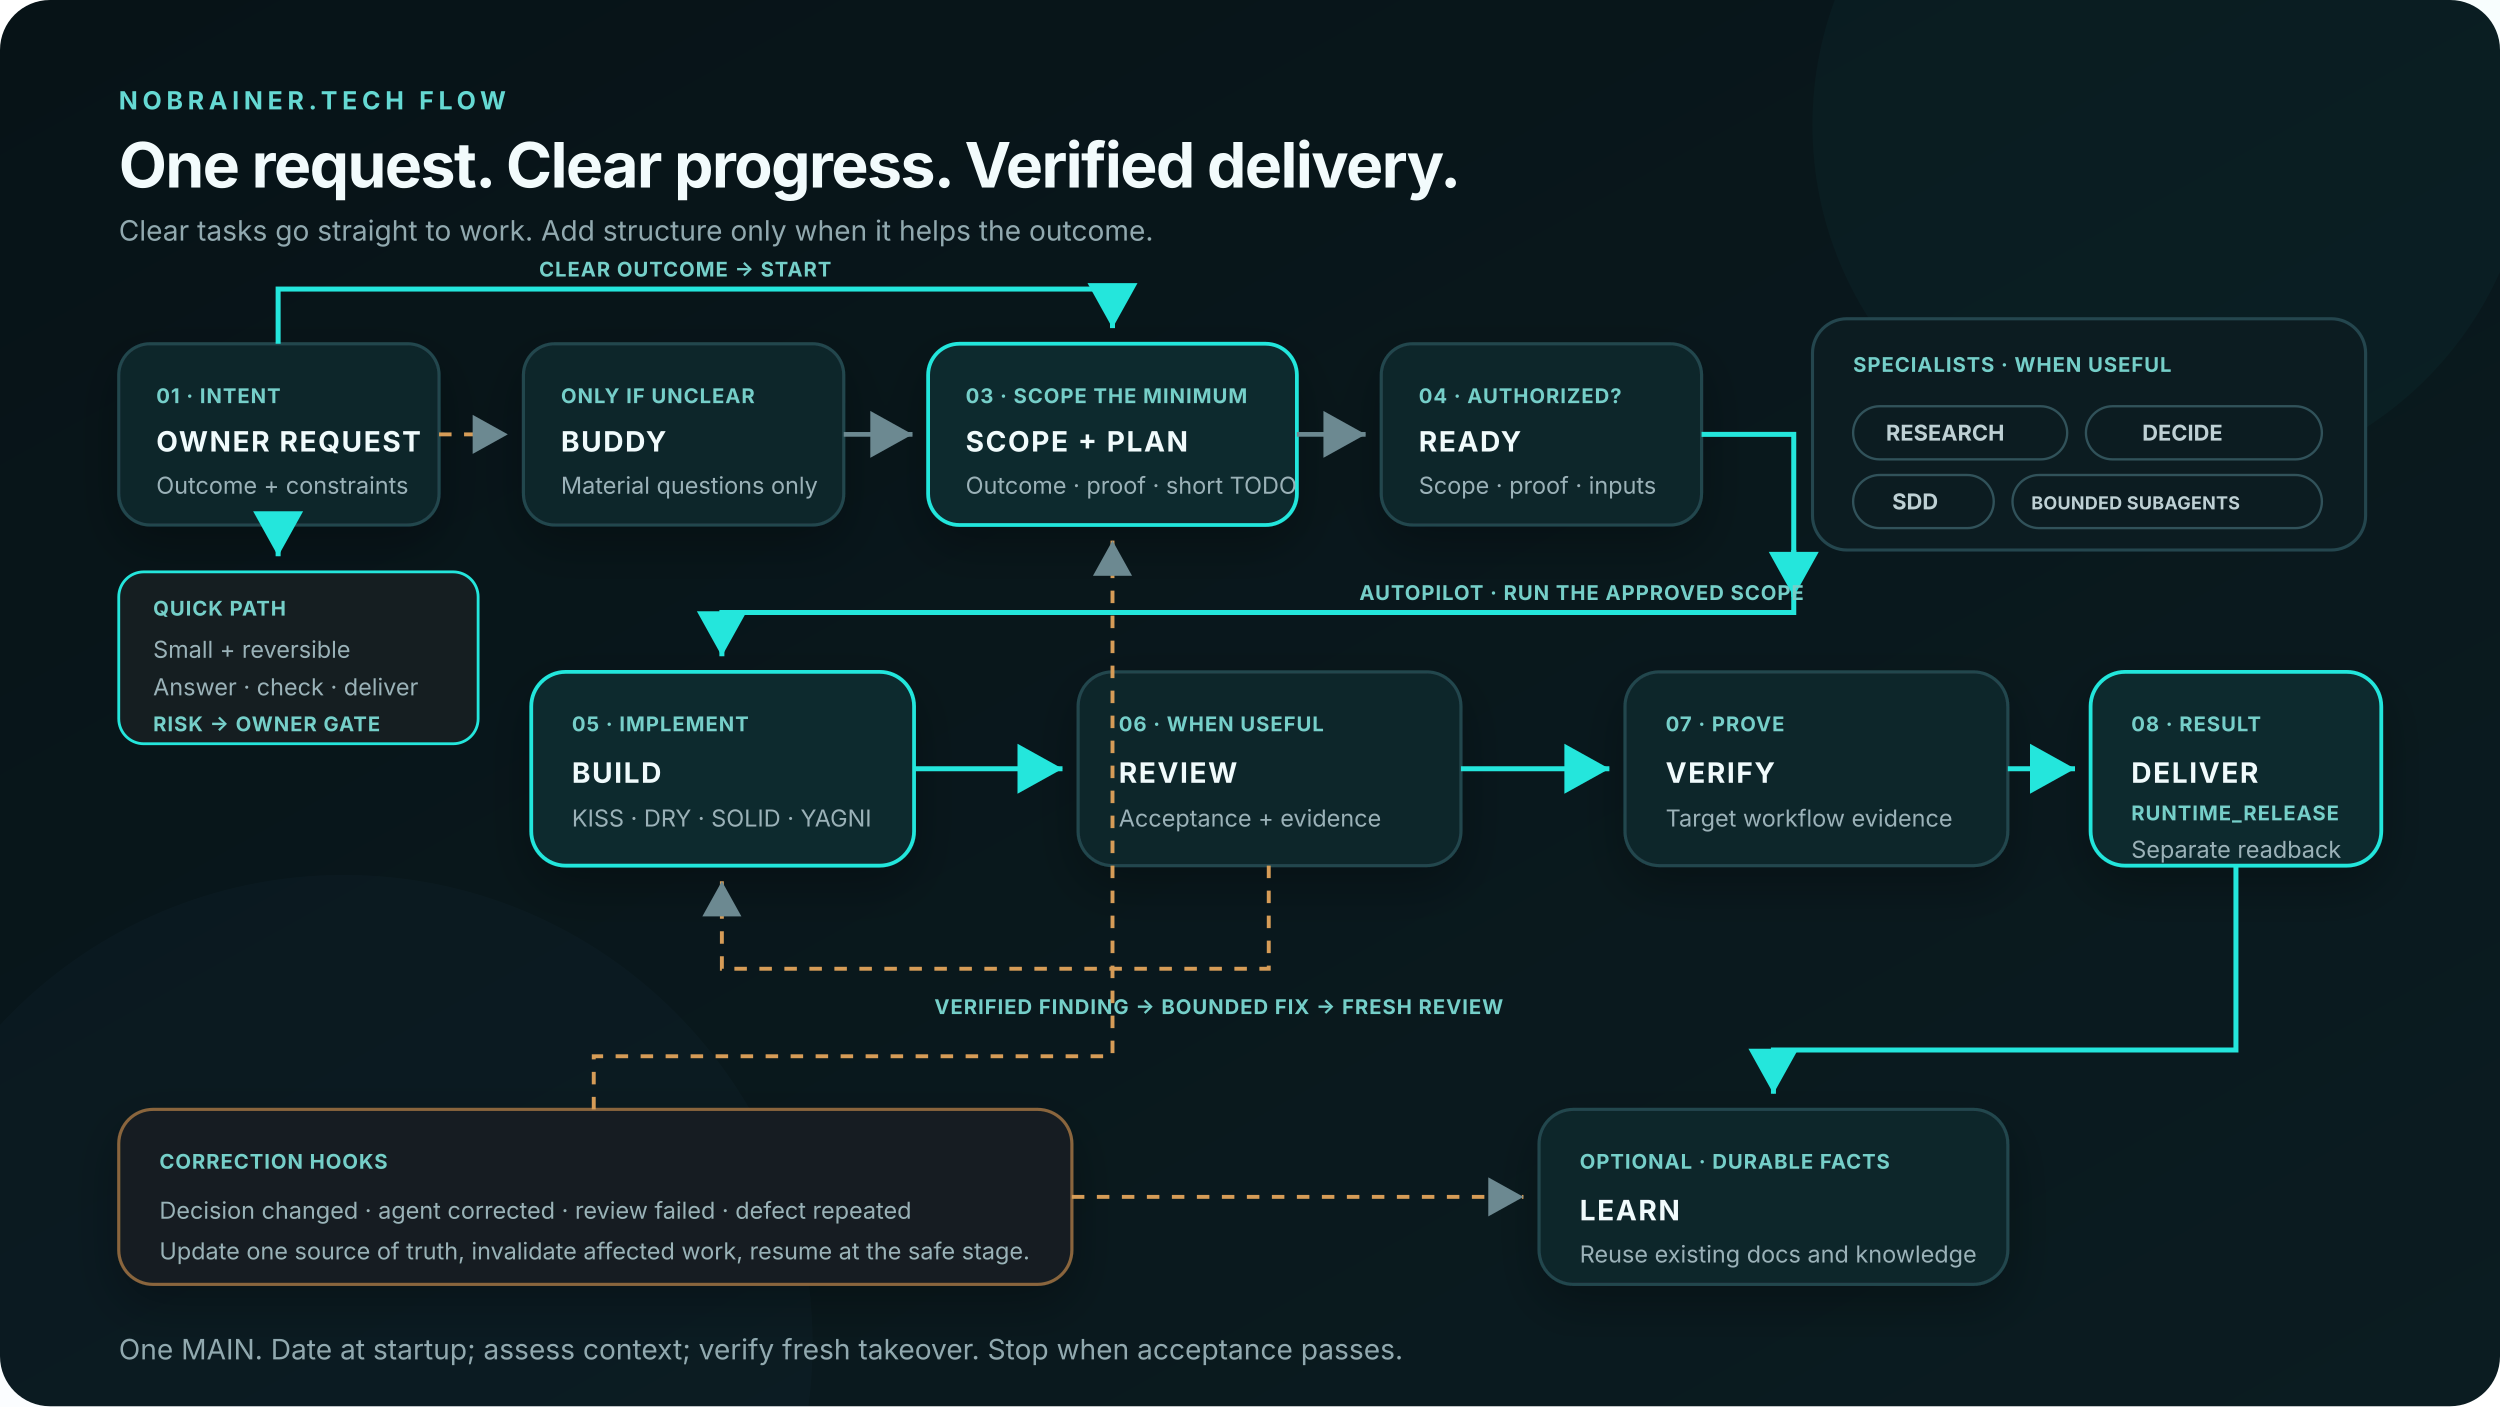
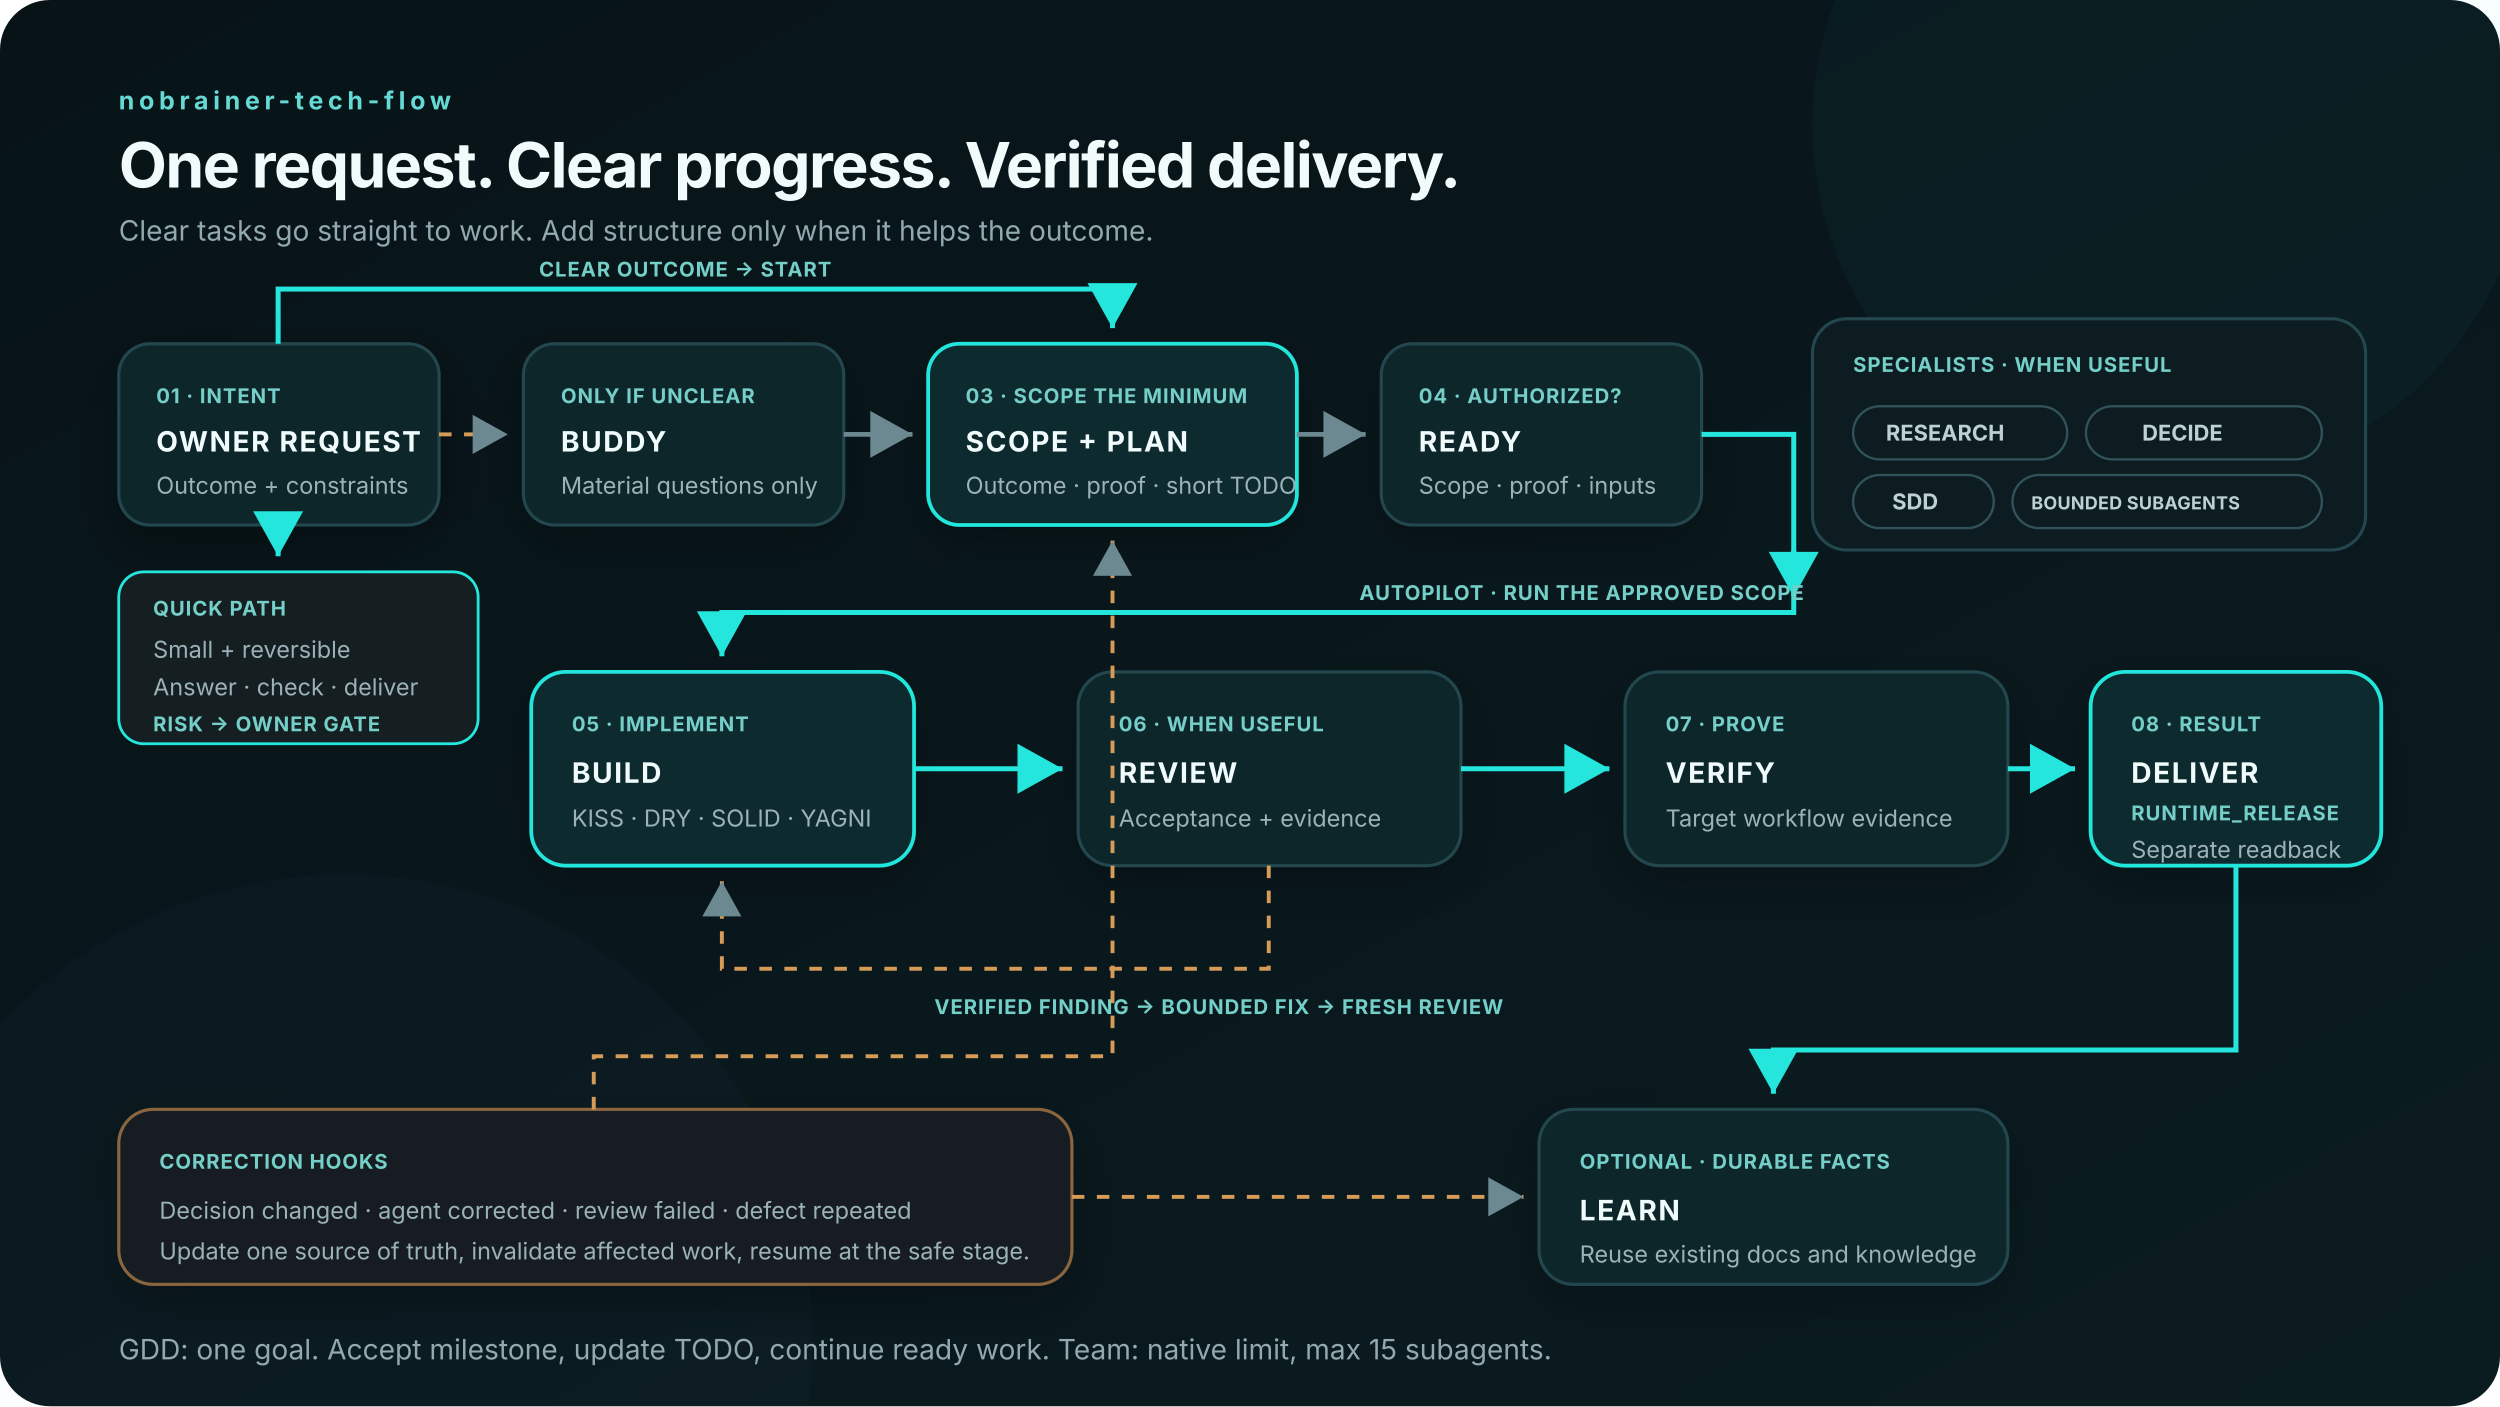
<svg xmlns="http://www.w3.org/2000/svg" viewBox="0 0 1600 900" role="img" aria-labelledby="title desc">
  <defs>
    <linearGradient id="background" x1="0" y1="0" x2="1" y2="1">
      <stop offset="0" stop-color="#071317" />
      <stop offset="1" stop-color="#0b1c21" />
    </linearGradient>
    <linearGradient id="accent" x1="0" y1="0" x2="1" y2="1">
      <stop offset="0" stop-color="#24e6dc" />
      <stop offset="1" stop-color="#68a8ff" />
    </linearGradient>
    <filter id="soft-shadow" x="-30%" y="-30%" width="160%" height="160%">
      <feDropShadow dx="0" dy="12" stdDeviation="16" flood-color="#000" flood-opacity=".28" />
    </filter>
    <marker id="arrow" markerWidth="12" markerHeight="12" refX="10" refY="6" orient="auto">
      <path d="M1 1l9 5-9 5z" fill="#6c8991" />
    </marker>
    <marker id="arrow-accent" markerWidth="12" markerHeight="12" refX="10" refY="6" orient="auto">
      <path d="M1 1l9 5-9 5z" fill="#24e6dc" />
    </marker>
    <style>
      text{font-family:Inter,ui-sans-serif,system-ui,-apple-system,BlinkMacSystemFont,"Segoe UI",sans-serif}
      .eyebrow{font-size:16px;font-weight:700;letter-spacing:3px;fill:#65d9d3}
      .headline{font-size:40px;font-weight:720;letter-spacing:-1px;fill:#f2fbfc}
      .subtitle{font-size:18px;fill:#91a9af}
      .node{fill:#10252b;stroke:#24464e;stroke-width:2}
      .node-accent{fill:#10292e;stroke:#24e6dc;stroke-width:2.4}
      .node-title{font-size:18px;font-weight:750;letter-spacing:1px;fill:#f0fbfc}
      .node-copy{font-size:15px;fill:#9ab2b8}
      .tiny{font-size:13px;font-weight:650;letter-spacing:.6px;fill:#75cfc9}
      .flow{fill:none;stroke:#6c8991;stroke-width:3;marker-end:url(#arrow)}
      .flow-accent{fill:none;stroke:#24e6dc;stroke-width:3.2;marker-end:url(#arrow-accent)}
      .flow-dashed{fill:none;stroke:#d69c57;stroke-width:2.5;stroke-dasharray:8 8;marker-end:url(#arrow)}
      .chip{fill:#0c1c21;stroke:#31525a;stroke-width:1.5}
      .chip-text{font-size:14px;font-weight:700;fill:#bed0d4}
      .chip-text-small{font-size:11.5px;font-weight:750;letter-spacing:.15px;fill:#bed0d4}
    </style>
  </defs>
  <rect width="1600" height="900" rx="32" fill="url(#background)" />
  <circle cx="1390" cy="80" r="230" fill="#24e6dc" opacity=".035" />
  <circle cx="220" cy="860" r="300" fill="#68a8ff" opacity=".025" />
-   <text x="76" y="70" class="eyebrow">NOBRAINER.TECH FLOW</text>
+   <text x="76" y="70" class="eyebrow">nobrainer-tech-flow</text>
  <text x="76" y="120" class="headline">One request. Clear progress. Verified delivery.</text>
  <text x="76" y="154" class="subtitle">Clear tasks go straight to work. Add structure only when it helps the outcome.</text>
  <g filter="url(#soft-shadow)">
    <rect x="76" y="220" width="205" height="116" rx="20" class="node" />
    <text x="100" y="258" class="tiny">01 · INTENT</text>
    <text x="100" y="289" class="node-title">OWNER REQUEST</text>
    <text x="100" y="316" class="node-copy">Outcome + constraints</text>
    <rect x="335" y="220" width="205" height="116" rx="20" class="node" />
    <text x="359" y="258" class="tiny">ONLY IF UNCLEAR</text>
    <text x="359" y="289" class="node-title">BUDDY</text>
    <text x="359" y="316" class="node-copy">Material questions only</text>
    <rect x="594" y="220" width="236" height="116" rx="20" class="node-accent" />
    <text x="618" y="258" class="tiny">03 · SCOPE THE MINIMUM</text>
    <text x="618" y="289" class="node-title">SCOPE + PLAN</text>
    <text x="618" y="316" class="node-copy">Outcome · proof · short TODO</text>
    <rect x="884" y="220" width="205" height="116" rx="20" class="node" />
    <text x="908" y="258" class="tiny">04 · AUTHORIZED?</text>
    <text x="908" y="289" class="node-title">READY</text>
    <text x="908" y="316" class="node-copy">Scope · proof · inputs</text>
  </g>
  <path d="M281 278H325" class="flow-dashed" />
  <path d="M178 220V185H712V210" class="flow-accent" />
  <text x="345" y="177" class="tiny">CLEAR OUTCOME → START</text>
  <path d="M540 278H584" class="flow" />
  <path d="M830 278H874" class="flow" />
  <path d="M1089 278H1148V382" class="flow-accent" />
  <g>
    <rect x="1160" y="204" width="354" height="148" rx="22" fill="#0c1c21" stroke="#24464e" stroke-width="2" />
    <text x="1186" y="238" class="tiny">SPECIALISTS · WHEN USEFUL</text>
    <rect x="1186" y="260" width="137" height="34" rx="17" class="chip" />
    <text x="1207" y="282" class="chip-text">RESEARCH</text>
    <rect x="1335" y="260" width="151" height="34" rx="17" class="chip" />
    <text x="1371" y="282" class="chip-text">DECIDE</text>
    <rect x="1186" y="304" width="90" height="34" rx="17" class="chip" />
    <text x="1211" y="326" class="chip-text">SDD</text>
    <rect x="1288" y="304" width="198" height="34" rx="17" class="chip" />
    <text x="1300" y="326" class="chip-text-small">BOUNDED SUBAGENTS</text>
  </g>
  <g filter="url(#soft-shadow)">
    <rect x="340" y="430" width="245" height="124" rx="22" class="node-accent" />
    <text x="366" y="468" class="tiny">05 · IMPLEMENT</text>
    <text x="366" y="501" class="node-title">BUILD</text>
    <text x="366" y="529" class="node-copy">KISS · DRY · SOLID · YAGNI</text>
    <rect x="690" y="430" width="245" height="124" rx="22" class="node" />
    <text x="716" y="468" class="tiny">06 · WHEN USEFUL</text>
    <text x="716" y="501" class="node-title">REVIEW</text>
    <text x="716" y="529" class="node-copy">Acceptance + evidence</text>
    <rect x="1040" y="430" width="245" height="124" rx="22" class="node" />
    <text x="1066" y="468" class="tiny">07 · PROVE</text>
    <text x="1066" y="501" class="node-title">VERIFY</text>
    <text x="1066" y="529" class="node-copy">Target workflow evidence</text>
    <rect x="1338" y="430" width="186" height="124" rx="22" class="node-accent" />
    <text x="1364" y="468" class="tiny">08 · RESULT</text>
    <text x="1364" y="501" class="node-title">DELIVER</text>
    <text x="1364" y="525" class="tiny">RUNTIME_RELEASE</text>
    <text x="1364" y="549" class="node-copy">Separate readback</text>
  </g>
  <path d="M1148 352V392H462V420" class="flow-accent" />
  <text x="870" y="384" class="tiny">AUTOPILOT · RUN THE APPROVED SCOPE</text>
  <path d="M585 492H680" class="flow-accent" />
  <path d="M935 492H1030" class="flow-accent" />
  <path d="M1285 492H1328" class="flow-accent" />
  <g id="review-fix-loop">
    <path d="M812 554V620H462V564" class="flow-dashed" />
    <text x="598" y="649" class="tiny" fill="#d69c57">VERIFIED FINDING → BOUNDED FIX → FRESH REVIEW</text>
  </g>
  <g filter="url(#soft-shadow)">
    <rect x="985" y="710" width="300" height="112" rx="22" class="node" />
    <text x="1011" y="748" class="tiny">OPTIONAL · DURABLE FACTS</text>
    <text x="1011" y="781" class="node-title">LEARN</text>
    <text x="1011" y="808" class="node-copy">Reuse existing docs and knowledge</text>
    <rect x="76" y="710" width="610" height="112" rx="22" fill="#151e21" stroke="#8a653d" stroke-width="2" />
    <text x="102" y="748" class="tiny" fill="#e3ae6c">CORRECTION HOOKS</text>
    <text x="102" y="780" class="node-copy">Decision changed · agent corrected · review failed · defect repeated</text>
    <text x="102" y="806" class="node-copy">Update one source of truth, invalidate affected work, resume at the safe stage.</text>
  </g>
  <path d="M1431 554V672H1135V700" class="flow-accent" />
  <path d="M686 766H975" class="flow-dashed" />
  <path d="M380 710V676H712V346" class="flow-dashed" />
  <g>
    <rect x="76" y="366" width="230" height="110" rx="16" fill="#151e21" stroke="#24e6dc" stroke-width="1.8" />
    <text x="98" y="394" class="tiny">QUICK PATH</text>
    <text x="98" y="421" class="node-copy">Small + reversible</text>
    <text x="98" y="445" class="node-copy">Answer · check · deliver</text>
    <text x="98" y="468" class="tiny" fill="#e3ae6c">RISK → OWNER GATE</text>
    <path d="M178 336V356" class="flow-accent" />
  </g>
-   <text x="76" y="870" class="subtitle">One MAIN. Date at startup; assess context; verify fresh takeover. Stop when acceptance passes.</text>
+   <text x="76" y="870" class="subtitle">GDD: one goal. Accept milestone, update TODO, continue ready work. Team: native limit, max 15 subagents.</text>
</svg>
